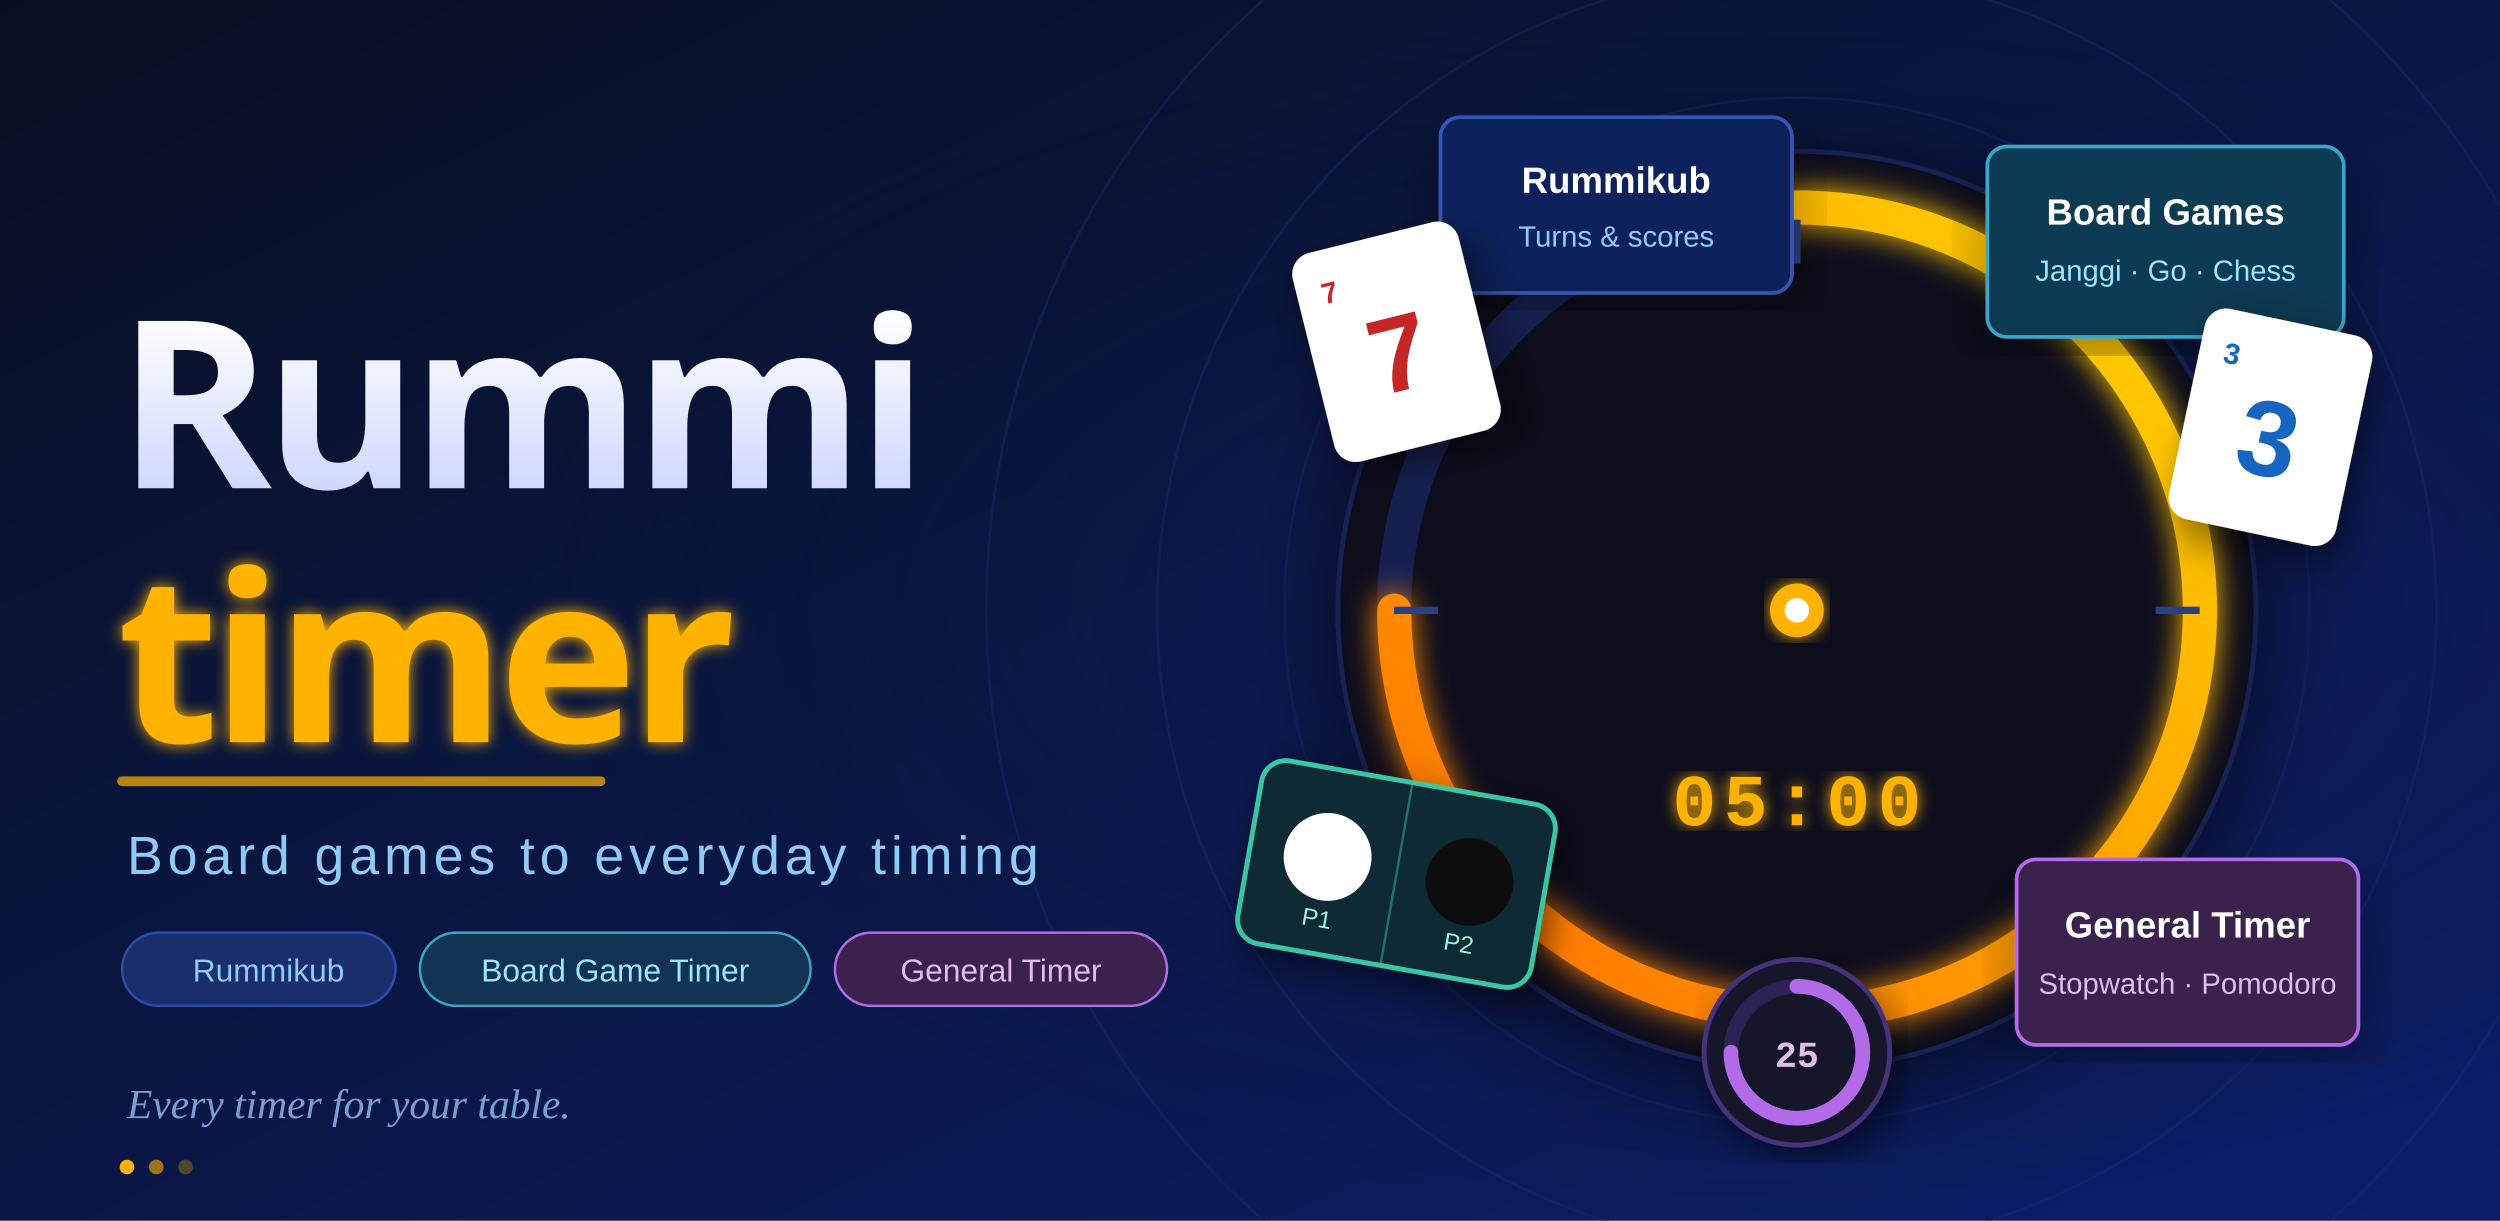
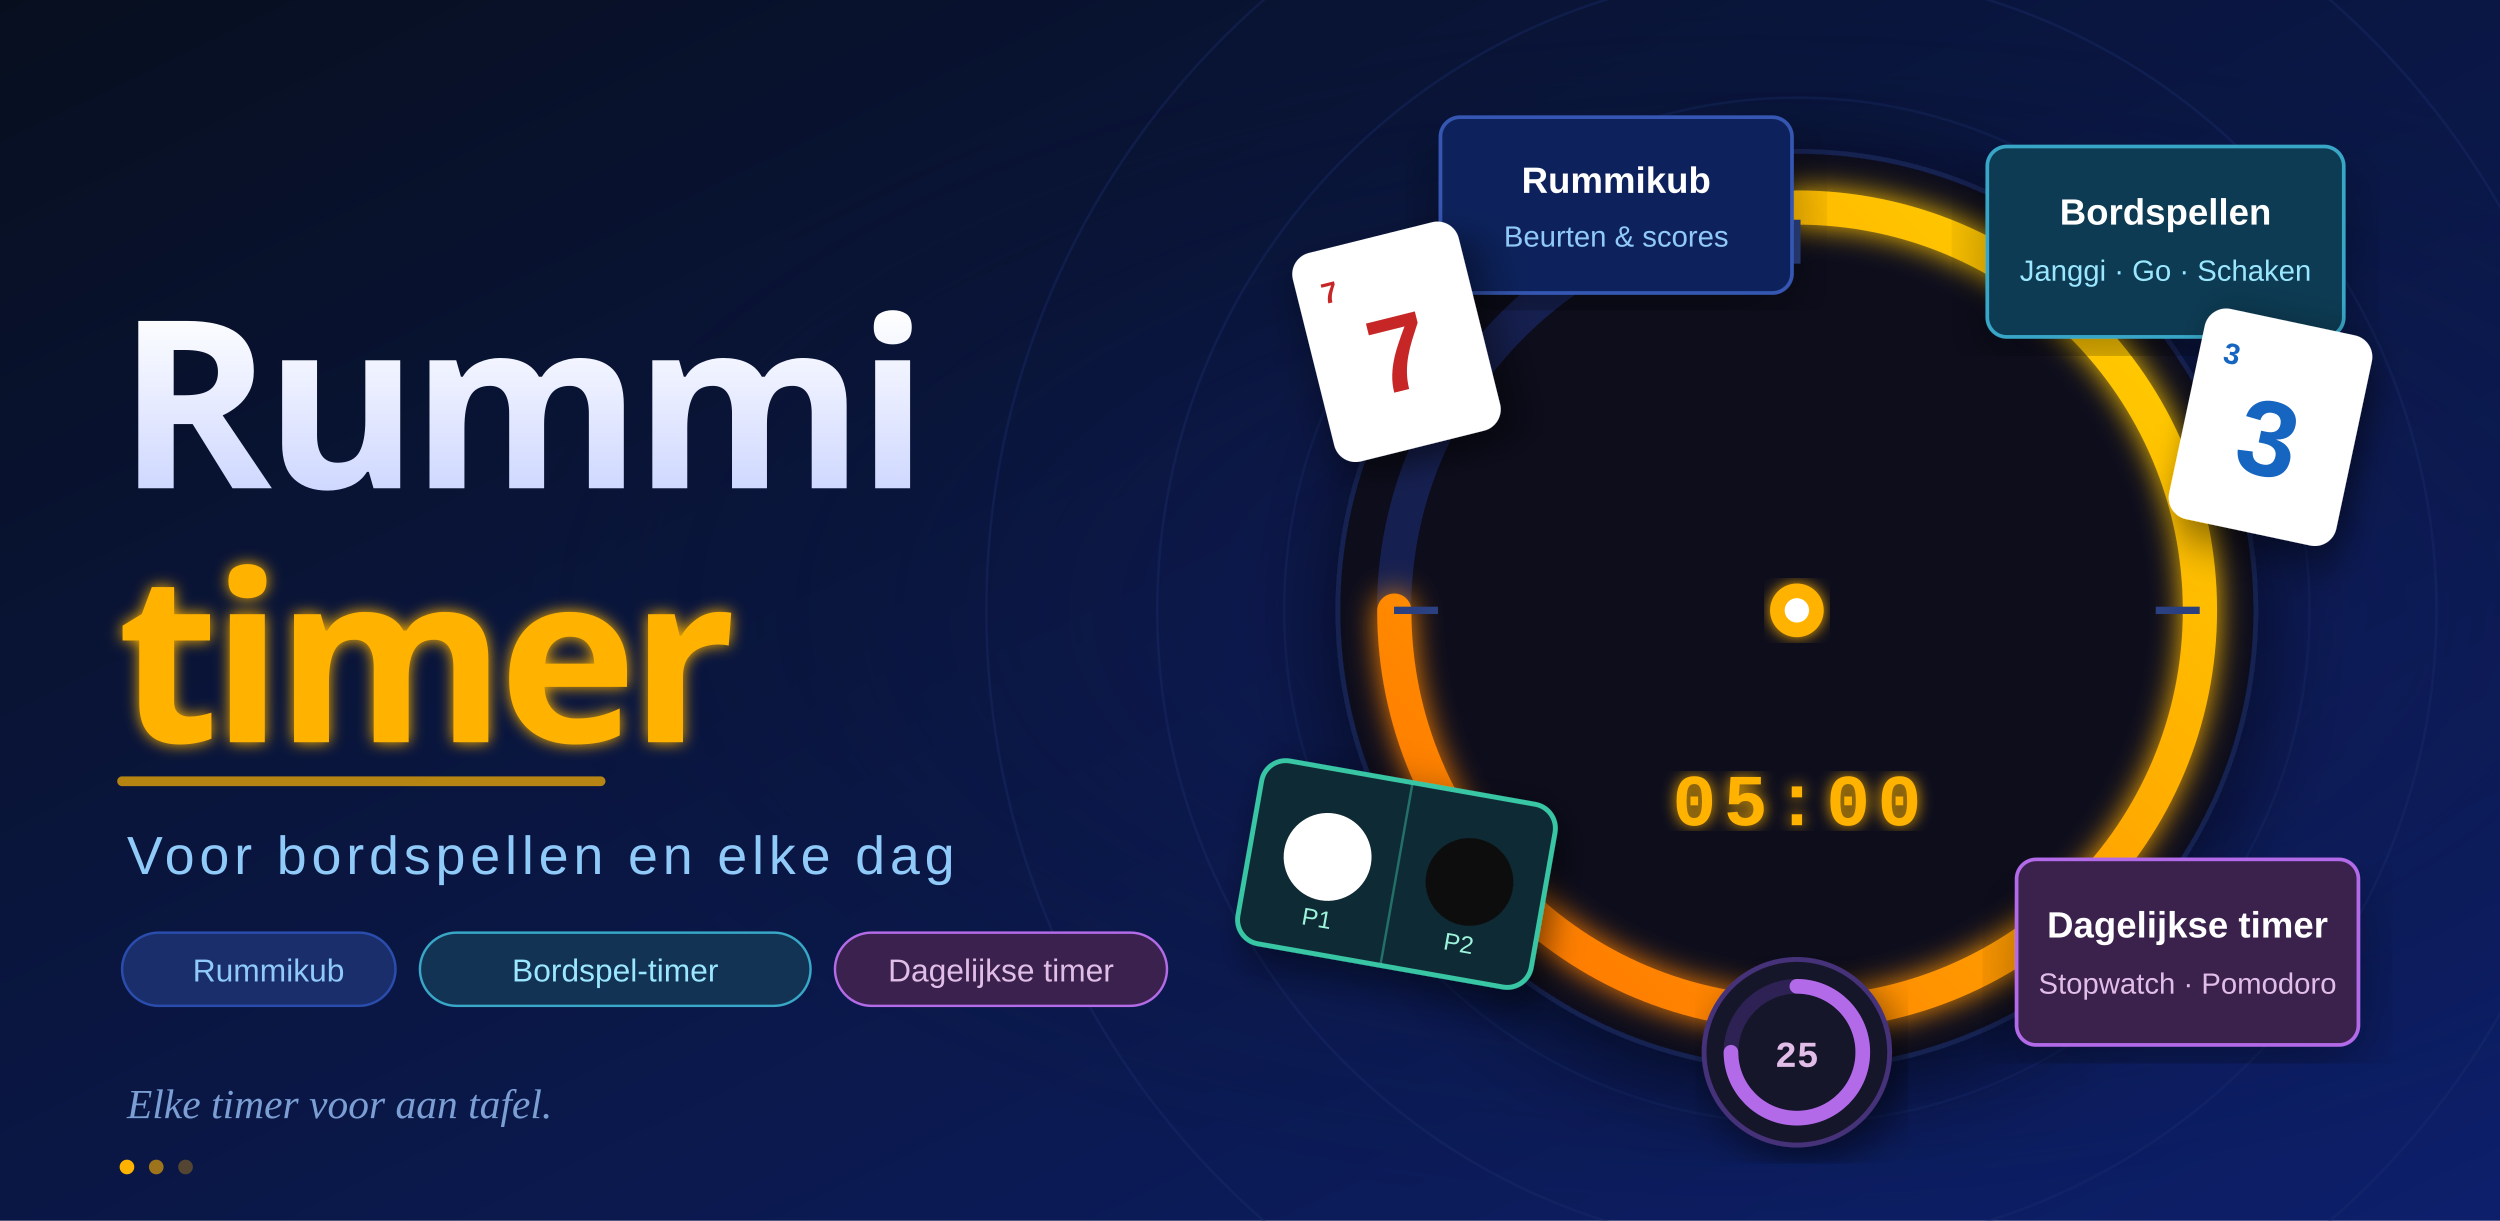
<svg xmlns="http://www.w3.org/2000/svg" width="1024" height="500" viewBox="0 0 1024 500">
  <defs>
    <linearGradient id="bgGrad" x1="0%" y1="0%" x2="100%" y2="100%">
      <stop offset="0%" stop-color="#070F1F" />
      <stop offset="100%" stop-color="#0D1F6B" />
    </linearGradient>
    <linearGradient id="arcGrad" x1="0%" y1="100%" x2="100%" y2="0%">
      <stop offset="0%" stop-color="#FF6F00" />
      <stop offset="100%" stop-color="#FFD600" />
    </linearGradient>
    <linearGradient id="titleGrad" x1="0%" y1="0%" x2="0%" y2="100%">
      <stop offset="0%" stop-color="#FFFFFF" />
      <stop offset="100%" stop-color="#CFD8FF" />
    </linearGradient>
    <filter id="glow">
      <feGaussianBlur stdDeviation="6" result="blur" />
      <feMerge>
        <feMergeNode in="blur" />
        <feMergeNode in="SourceGraphic" />
      </feMerge>
    </filter>
    <filter id="softGlow">
      <feGaussianBlur stdDeviation="3" result="blur" />
      <feMerge>
        <feMergeNode in="blur" />
        <feMergeNode in="SourceGraphic" />
      </feMerge>
    </filter>
    <filter id="tileShadow">
      <feDropShadow dx="4" dy="6" stdDeviation="8" flood-color="#000000" flood-opacity="0.5" />
    </filter>
    <filter id="circleShadow">
      <feDropShadow dx="0" dy="8" stdDeviation="20" flood-color="#000000" flood-opacity="0.6" />
    </filter>
    <filter id="cardShadow">
      <feDropShadow dx="0" dy="10" stdDeviation="14" flood-color="#000000" flood-opacity="0.35" />
    </filter>
  </defs>
  <rect width="1024" height="500" fill="url(#bgGrad)" />
  <radialGradient id="rightGlow" cx="70%" cy="50%" r="50%">
    <stop offset="0%" stop-color="#1A237E" stop-opacity="0.5" />
    <stop offset="100%" stop-color="#070F1F" stop-opacity="0" />
  </radialGradient>
  <rect width="1024" height="500" fill="url(#rightGlow)" />
  <circle cx="736" cy="250" r="332" fill="none" stroke="#1A2E6C" stroke-width="1" opacity="0.38" />
  <circle cx="736" cy="250" r="262" fill="none" stroke="#1A2E6C" stroke-width="1" opacity="0.38" />
  <circle cx="736" cy="250" r="210" fill="none" stroke="#203D85" stroke-width="1" opacity="0.22" />
  <circle cx="736" cy="250" r="188" fill="#080E1E" stroke="#162050" stroke-width="2" filter="url(#circleShadow)" />
  <circle cx="736" cy="250" r="165" fill="none" stroke="#162050" stroke-width="14" />
  <path d="M 736 85 A 165 165 0 1 1 571.1 250.1" fill="none" stroke="url(#arcGrad)" stroke-width="14" stroke-linecap="round" filter="url(#glow)" />
  <line x1="736" y1="90" x2="736" y2="108" stroke="#2A4080" stroke-width="3" />
  <line x1="901" y1="250" x2="883" y2="250" stroke="#2A4080" stroke-width="3" />
  <line x1="736" y1="410" x2="736" y2="392" stroke="#2A4080" stroke-width="3" />
  <line x1="571" y1="250" x2="589" y2="250" stroke="#2A4080" stroke-width="3" />
  <line x1="736" y1="250" x2="736" y2="152" stroke="white" stroke-width="6" stroke-linecap="round" filter="url(#softGlow)" />
  <line x1="736" y1="250" x2="834" y2="250" stroke="#FFB300" stroke-width="5" stroke-linecap="round" filter="url(#softGlow)" />
  <circle cx="736" cy="250" r="11" fill="#FFB300" filter="url(#softGlow)" />
  <circle cx="736" cy="250" r="5" fill="white" />
  <text x="736" y="338" font-family="'Courier New', Courier, monospace" font-size="30" font-weight="bold" fill="#FFB300" text-anchor="middle" letter-spacing="3" filter="url(#softGlow)">05:00</text>
  <g filter="url(#cardShadow)">
    <rect x="590" y="48" width="144" height="72" rx="8" fill="#11245C" stroke="#3457B2" stroke-width="1.5" />
    <text x="662" y="79" font-family="'Malgun Gothic', Arial, sans-serif" font-size="15" font-weight="700" fill="#FFFFFF" text-anchor="middle">Rummikub</text>
-     <text x="662" y="101" font-family="'Malgun Gothic', Arial, sans-serif" font-size="12" fill="#90CAF9" text-anchor="middle">Turns &amp; scores</text>
+     <text x="662" y="101" font-family="'Malgun Gothic', Arial, sans-serif" font-size="12" fill="#90CAF9" text-anchor="middle">Beurten &amp; scores</text>
  </g>
  <g filter="url(#cardShadow)">
    <rect x="814" y="60" width="146" height="78" rx="8" fill="#0C3B53" stroke="#39A7C7" stroke-width="1.5" />
-     <text x="887" y="92" font-family="'Malgun Gothic', Arial, sans-serif" font-size="15" font-weight="700" fill="#FFFFFF" text-anchor="middle">Board Games</text>
-     <text x="887" y="115" font-family="'Malgun Gothic', Arial, sans-serif" font-size="12" fill="#9BE7FF" text-anchor="middle">Janggi · Go · Chess</text>
+     <text x="887" y="92" font-family="'Malgun Gothic', Arial, sans-serif" font-size="15" font-weight="700" fill="#FFFFFF" text-anchor="middle">Bordspellen</text>
+     <text x="887" y="115" font-family="'Malgun Gothic', Arial, sans-serif" font-size="12" fill="#9BE7FF" text-anchor="middle">Janggi · Go · Schaken</text>
  </g>
  <g filter="url(#cardShadow)">
    <rect x="826" y="352" width="140" height="76" rx="8" fill="#3B214D" stroke="#B36BE8" stroke-width="1.5" />
-     <text x="896" y="384" font-family="'Malgun Gothic', Arial, sans-serif" font-size="15" font-weight="700" fill="#FFFFFF" text-anchor="middle">General Timer</text>
+     <text x="896" y="384" font-family="'Malgun Gothic', Arial, sans-serif" font-size="15" font-weight="700" fill="#FFFFFF" text-anchor="middle">Dagelijkse timer</text>
    <text x="896" y="407" font-family="'Malgun Gothic', Arial, sans-serif" font-size="12" fill="#E1BEE7" text-anchor="middle">Stopwatch · Pomodoro</text>
  </g>
  <g transform="rotate(-14, 572, 140)" filter="url(#tileShadow)">
    <rect x="537" y="96" width="70" height="88" rx="9" fill="white" />
    <text x="547" y="118" font-family="Arial" font-size="12" font-weight="bold" fill="#C62828">7</text>
    <text x="572" y="160" font-family="Arial Black, Arial" font-size="44" font-weight="900" fill="#C62828" text-anchor="middle">7</text>
  </g>
  <g transform="rotate(12, 930, 175)" filter="url(#tileShadow)">
    <rect x="895" y="131" width="70" height="88" rx="9" fill="white" />
    <text x="905" y="153" font-family="Arial" font-size="12" font-weight="bold" fill="#1565C0">3</text>
    <text x="930" y="195" font-family="Arial Black, Arial" font-size="44" font-weight="900" fill="#1565C0" text-anchor="middle">3</text>
  </g>
  <g transform="rotate(10, 572, 358)" filter="url(#tileShadow)">
    <rect x="511" y="320" width="122" height="76" rx="10" fill="#102A35" stroke="#38C6A4" stroke-width="2" />
    <line x1="572" y1="320" x2="572" y2="396" stroke="#38C6A4" stroke-width="1" opacity="0.45" />
    <circle cx="543" cy="356" r="18" fill="#FFFFFF" />
    <circle cx="602" cy="356" r="18" fill="#111111" />
    <text x="543" y="385" font-family="'Malgun Gothic', Arial, sans-serif" font-size="10" fill="#9CF4DA" text-anchor="middle">P1</text>
    <text x="602" y="385" font-family="'Malgun Gothic', Arial, sans-serif" font-size="10" fill="#9CF4DA" text-anchor="middle">P2</text>
  </g>
  <g filter="url(#tileShadow)">
    <circle cx="736" cy="431" r="38" fill="#17132A" stroke="#443178" stroke-width="2" />
    <circle cx="736" cy="431" r="27" fill="none" stroke="#2D2454" stroke-width="6" />
    <path d="M 736 404 A 27 27 0 1 1 709 431" fill="none" stroke="#B36BE8" stroke-width="6" stroke-linecap="round" />
    <text x="736" y="437" font-family="'Courier New', Courier, monospace" font-size="15" font-weight="bold" fill="#E1BEE7" text-anchor="middle">25</text>
  </g>
  <text x="48" y="200" font-family="Arial Black, 'Arial Bold', Impact, sans-serif" font-size="96" font-weight="900" fill="url(#titleGrad)" letter-spacing="-3">Rummi</text>
  <text x="48" y="304" font-family="Arial Black, 'Arial Bold', Impact, sans-serif" font-size="96" font-weight="900" fill="#FFB300" letter-spacing="-3" filter="url(#softGlow)">timer</text>
  <rect x="48" y="318" width="200" height="4" rx="2" fill="#FFB300" opacity="0.7" />
-   <text x="52" y="358" font-family="'Malgun Gothic', 'Apple SD Gothic Neo', Arial, sans-serif" font-size="22" fill="#90CAF9" letter-spacing="2">Board games to everyday timing</text>
+   <text x="52" y="358" font-family="'Malgun Gothic', 'Apple SD Gothic Neo', Arial, sans-serif" font-size="22" fill="#90CAF9" letter-spacing="2">Voor bordspellen en elke dag</text>
  <rect x="50" y="382" width="112" height="30" rx="15" fill="#1A2E6C" stroke="#2A4DAD" stroke-width="1" />
  <text x="110" y="402" font-family="'Malgun Gothic', Arial, sans-serif" font-size="13" fill="#90CAF9" text-anchor="middle">Rummikub</text>
  <rect x="172" y="382" width="160" height="30" rx="15" fill="#123353" stroke="#39A7C7" stroke-width="1" />
-   <text x="252" y="402" font-family="'Malgun Gothic', Arial, sans-serif" font-size="13" fill="#9BE7FF" text-anchor="middle">Board Game Timer</text>
+   <text x="252" y="402" font-family="'Malgun Gothic', Arial, sans-serif" font-size="13" fill="#9BE7FF" text-anchor="middle">Bordspel-timer</text>
  <rect x="342" y="382" width="136" height="30" rx="15" fill="#3B214D" stroke="#B36BE8" stroke-width="1" />
-   <text x="410" y="402" font-family="'Malgun Gothic', Arial, sans-serif" font-size="13" fill="#E1BEE7" text-anchor="middle">General Timer</text>
-   <text x="52" y="458" font-family="Georgia, 'Times New Roman', serif" font-size="17" fill="#7B9FD4" font-style="italic">Every timer for your table.</text>
+   <text x="410" y="402" font-family="'Malgun Gothic', Arial, sans-serif" font-size="13" fill="#E1BEE7" text-anchor="middle">Dagelijkse timer</text>
+   <text x="52" y="458" font-family="Georgia, 'Times New Roman', serif" font-size="17" fill="#7B9FD4" font-style="italic">Elke timer voor aan tafel.</text>
  <circle cx="52" cy="478" r="3" fill="#FFB300" />
  <circle cx="64" cy="478" r="3" fill="#FFB300" opacity="0.6" />
  <circle cx="76" cy="478" r="3" fill="#FFB300" opacity="0.3" />
</svg>
